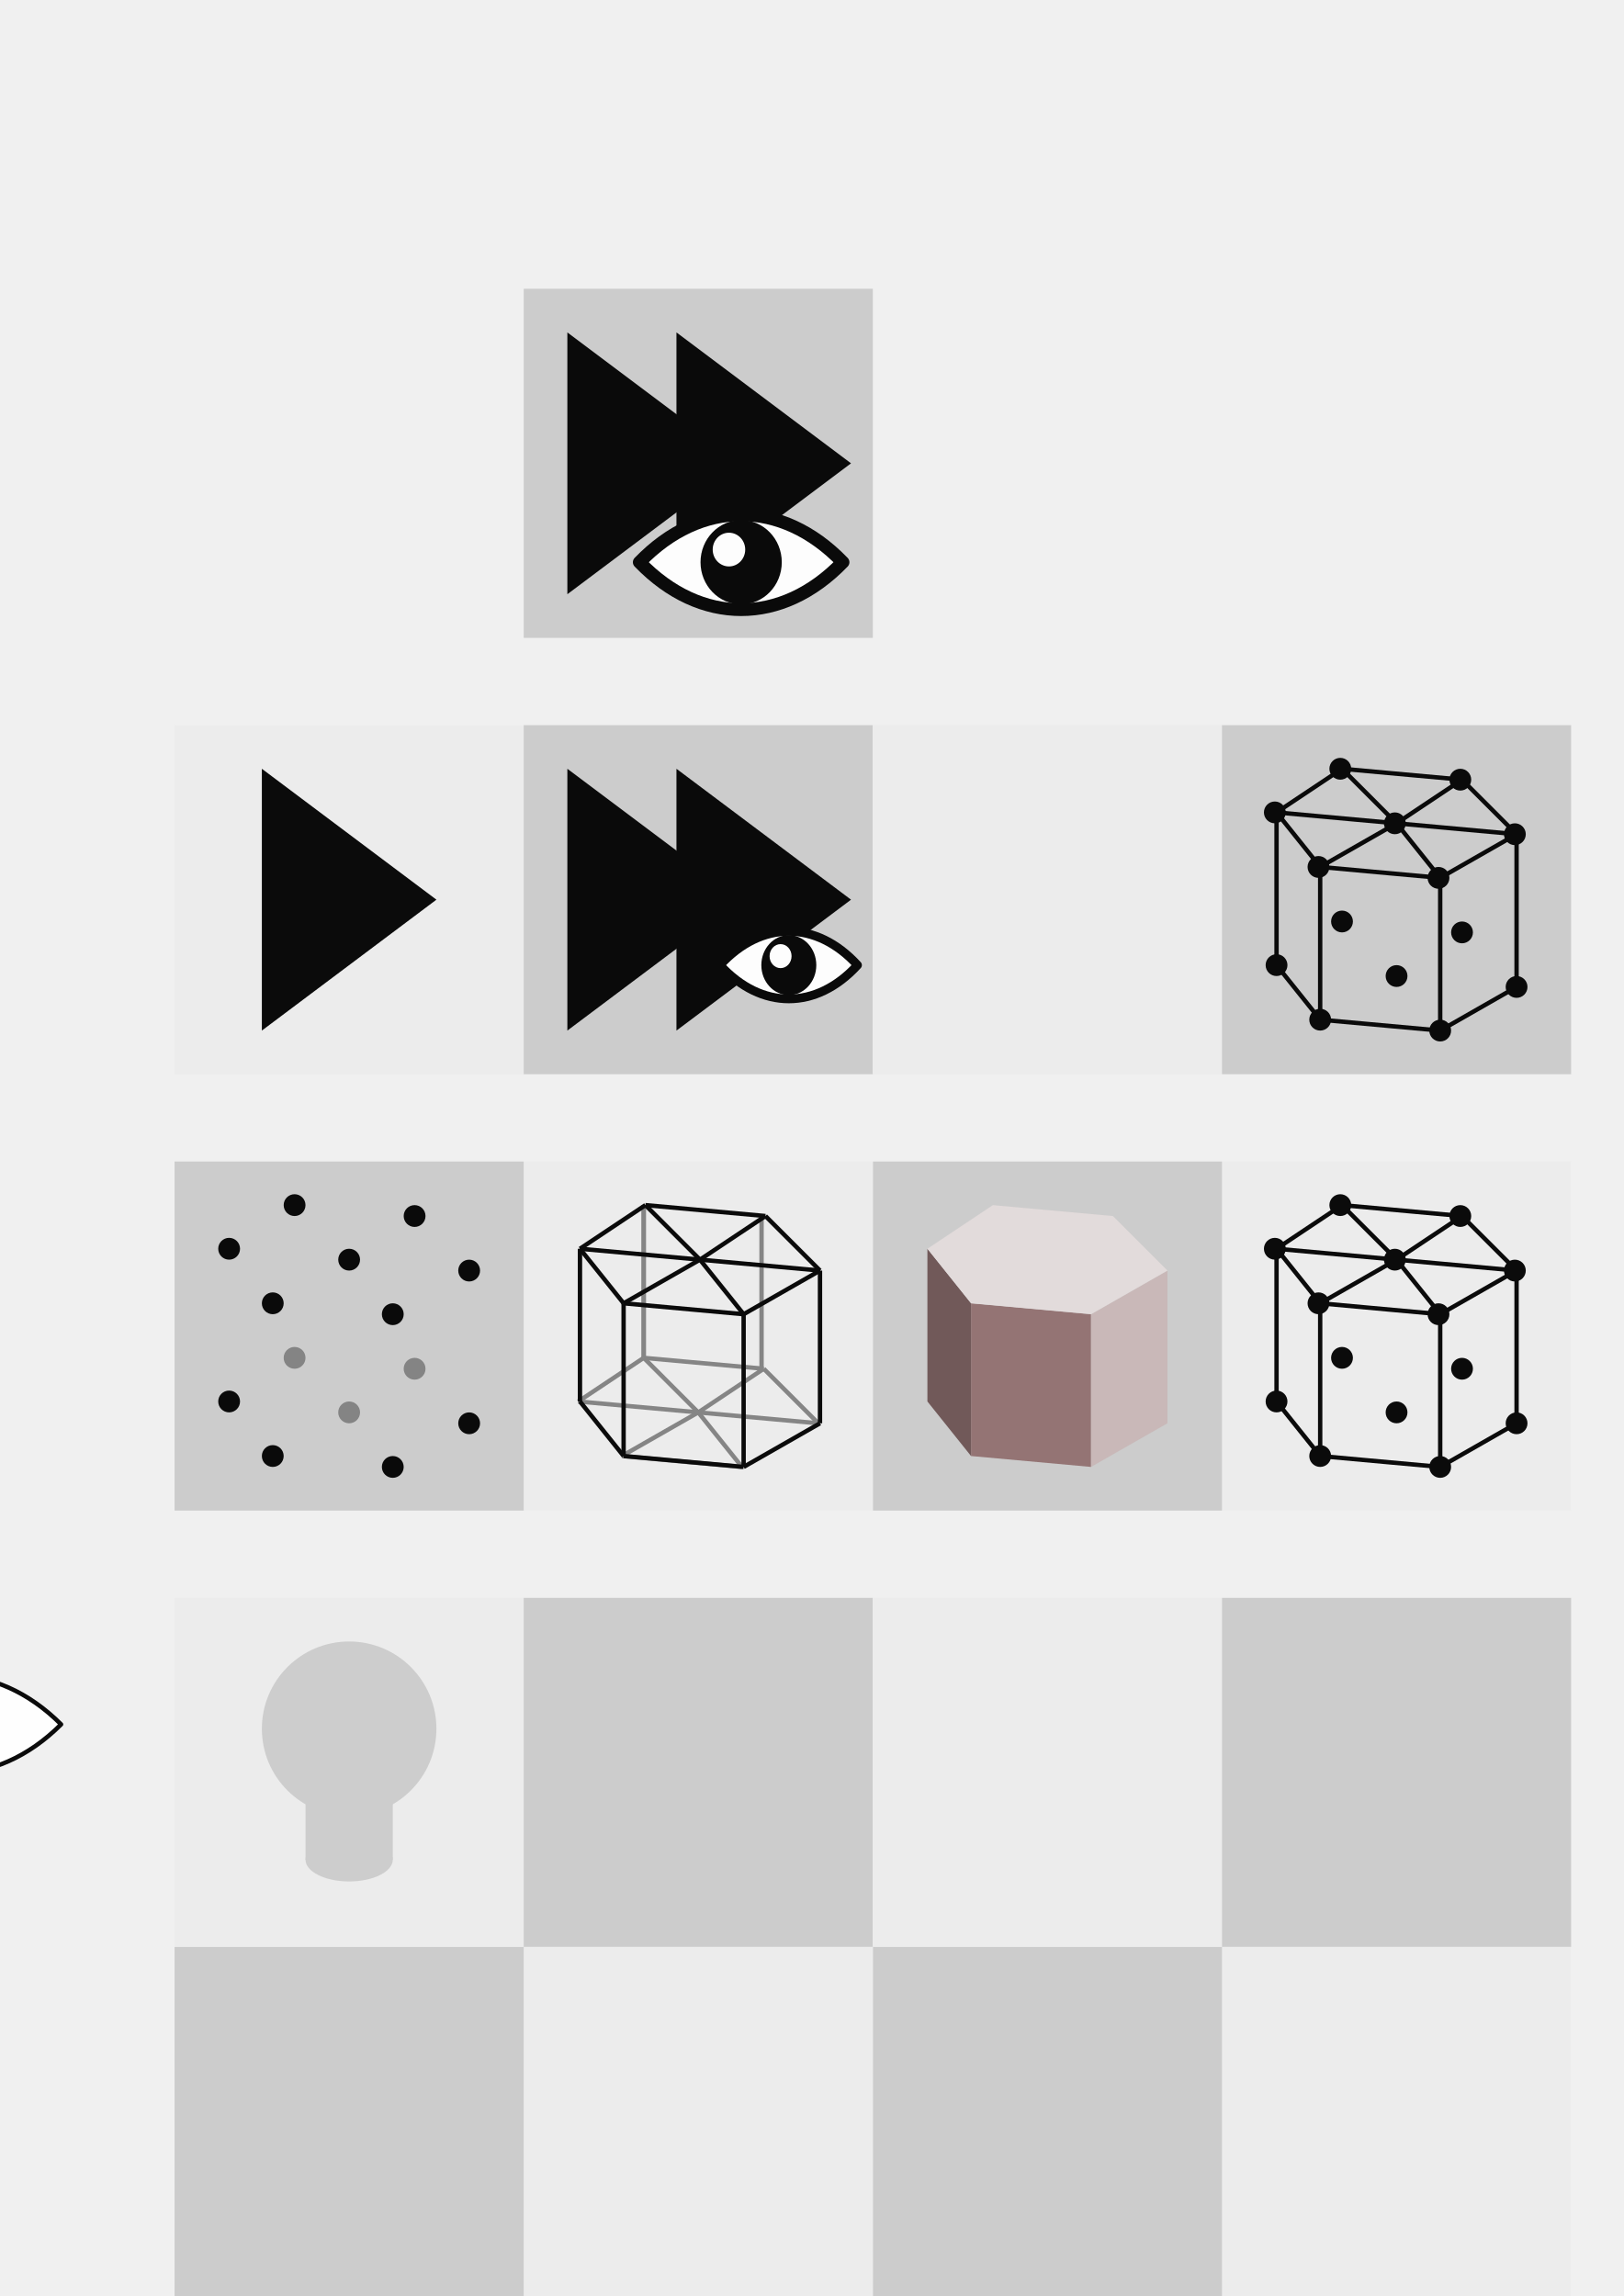
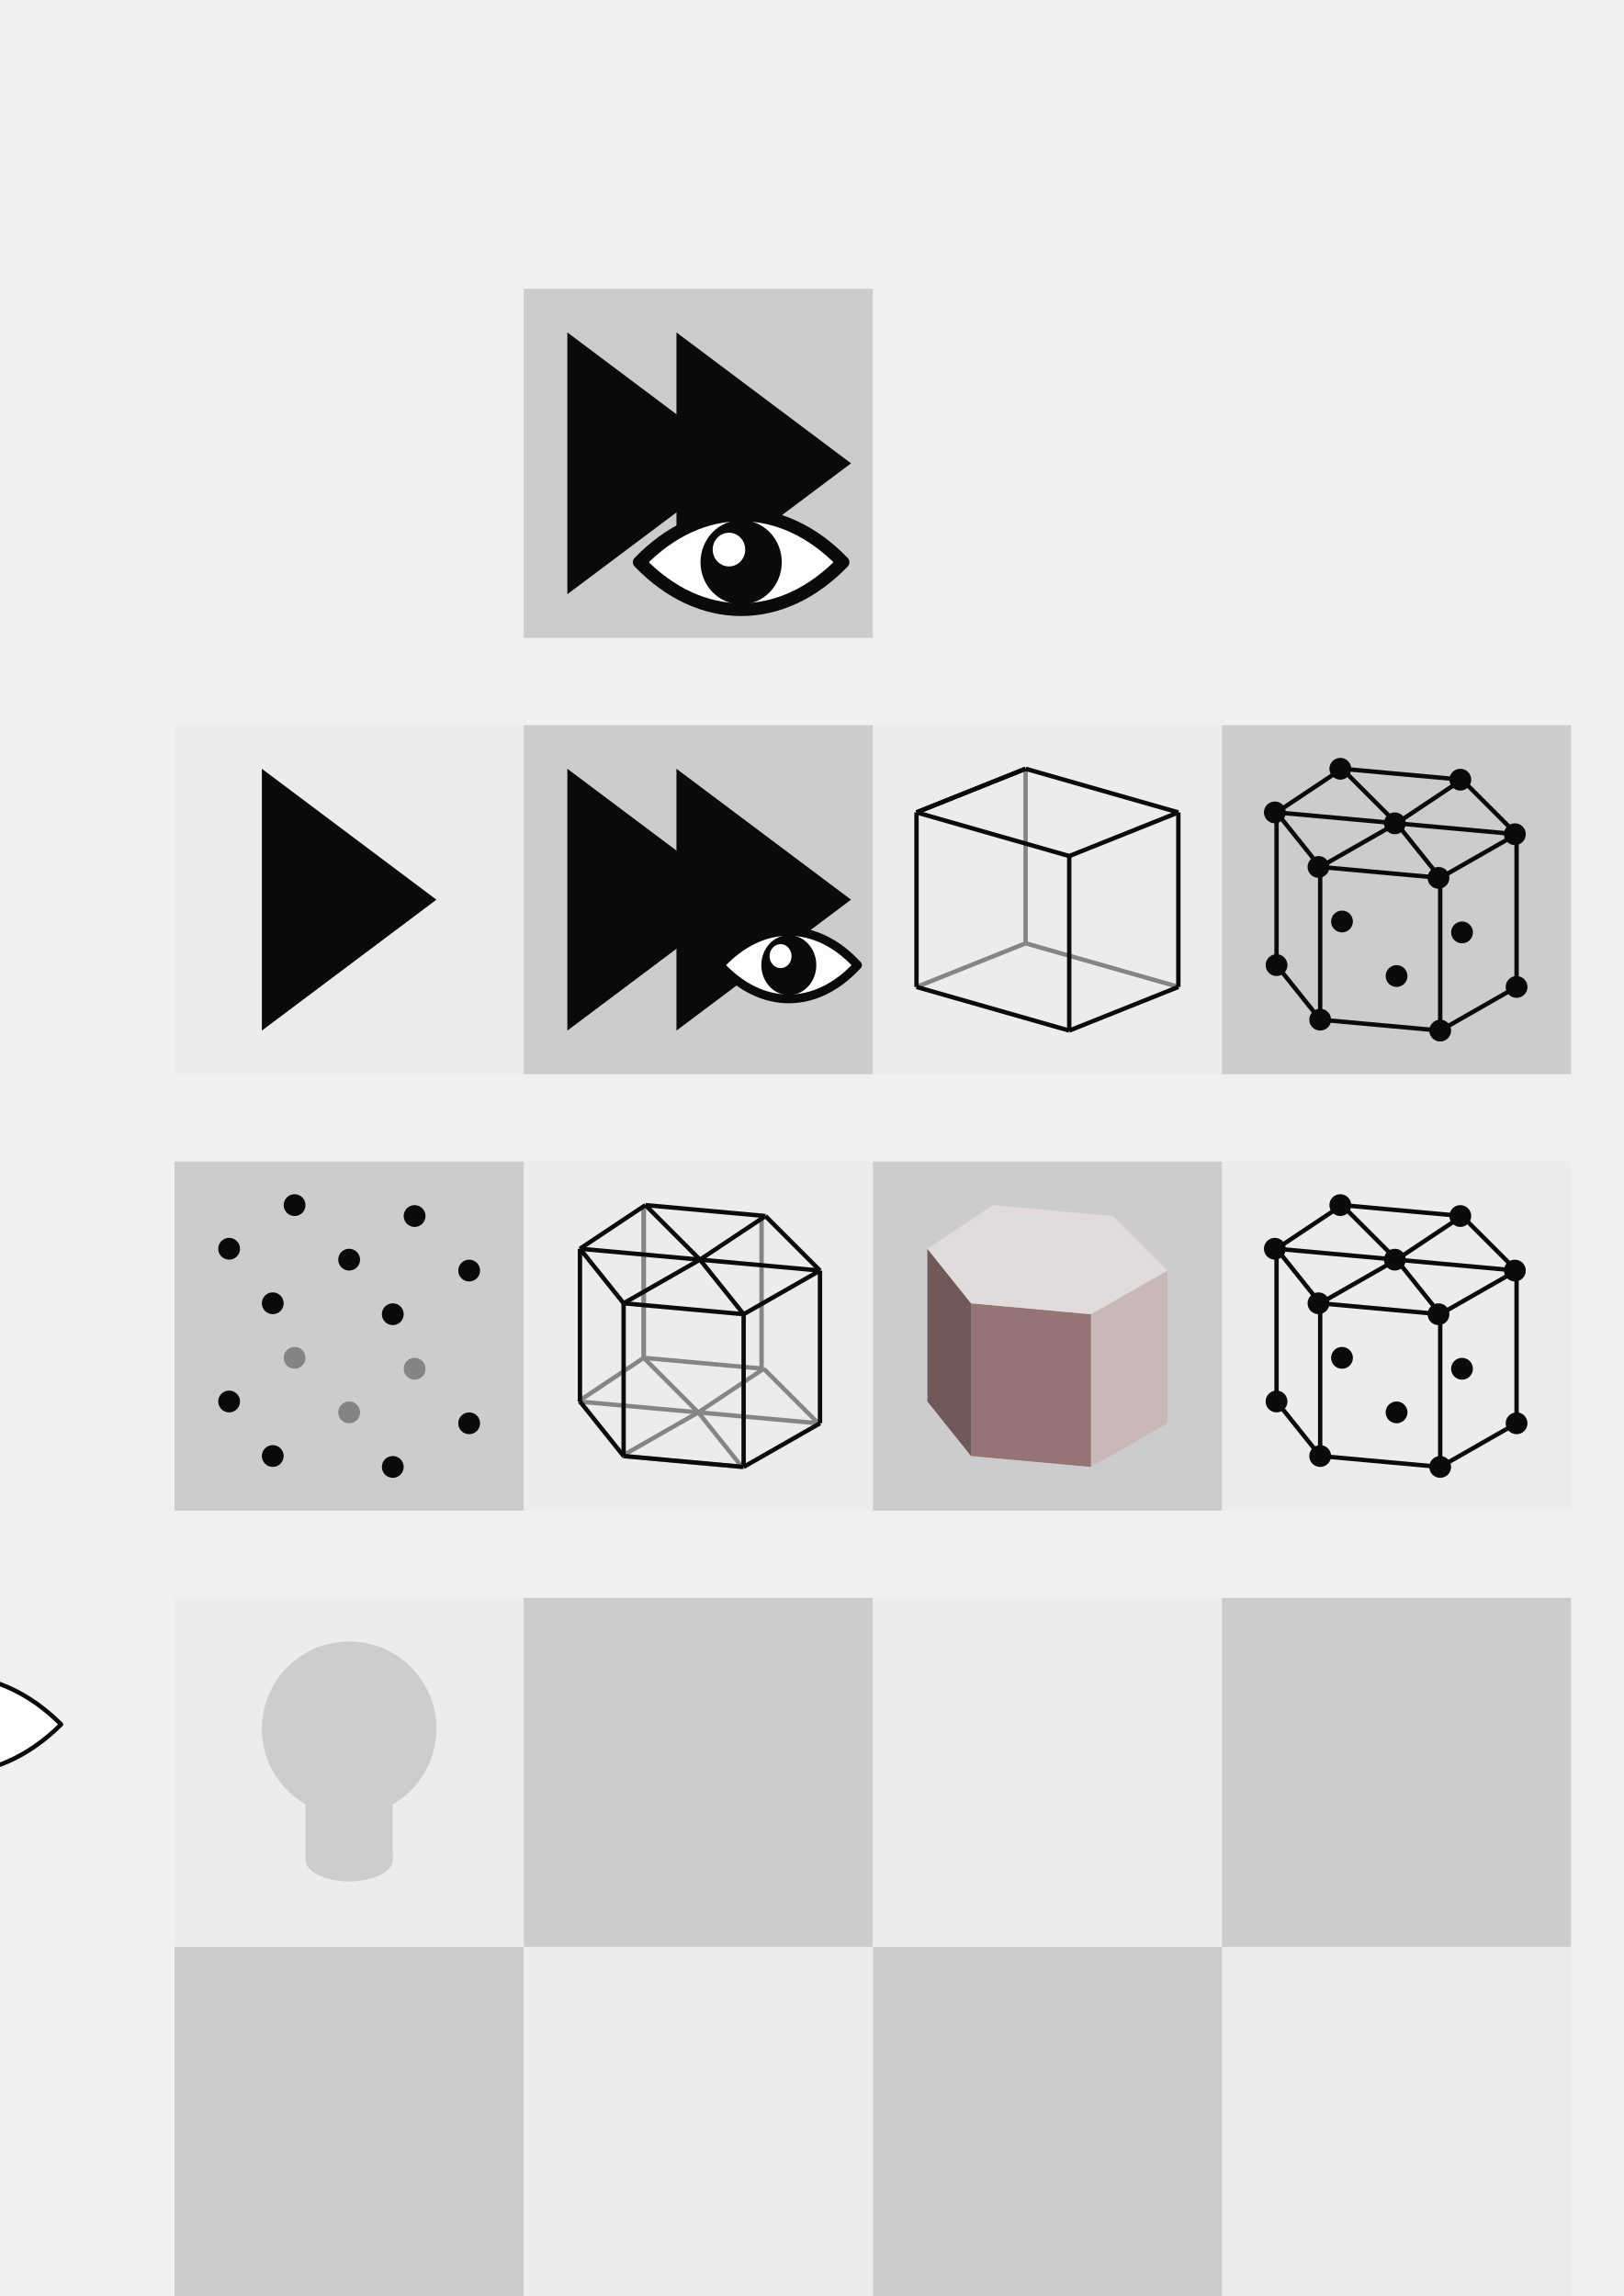
<svg xmlns="http://www.w3.org/2000/svg" width="210mm" height="297mm" viewBox="0 0 744.094 1052.362" id="svg2" version="1.1">
  <defs id="defs4">
    </defs>
  <g id="layer2" style="display:inline">
    <rect y="332.362" x="80" height="160" width="160" id="rect4140" style="display:inline;opacity:1;fill:#ececec;fill-opacity:1;stroke:none;stroke-width:2;stroke-linecap:round;stroke-linejoin:round;stroke-miterlimit:4;stroke-dasharray:none;stroke-dashoffset:0;stroke-opacity:1" />
    <rect style="display:inline;opacity:1;fill:#cccccc;fill-opacity:1;stroke:none;stroke-width:2;stroke-linecap:round;stroke-linejoin:round;stroke-miterlimit:4;stroke-dasharray:none;stroke-dashoffset:0;stroke-opacity:1" id="rect4202" width="160" height="160" x="240" y="332.362" />
    <rect style="display:inline;opacity:1;fill:#ececec;fill-opacity:1;stroke:none;stroke-width:2;stroke-linecap:round;stroke-linejoin:round;stroke-miterlimit:4;stroke-dasharray:none;stroke-dashoffset:0;stroke-opacity:1" id="rect4204" width="160" height="160" x="400" y="332.362" />
    <rect y="332.362" x="400" height="160" width="160" id="rect4206" style="display:inline;opacity:1;fill:#ececec;fill-opacity:1;stroke:none;stroke-width:2;stroke-linecap:round;stroke-linejoin:round;stroke-miterlimit:4;stroke-dasharray:none;stroke-dashoffset:0;stroke-opacity:1" />
    <rect y="332.362" x="560" height="160" width="160" id="rect4208" style="display:inline;opacity:1;fill:#cccccc;fill-opacity:1;stroke:none;stroke-width:2;stroke-linecap:round;stroke-linejoin:round;stroke-miterlimit:4;stroke-dasharray:none;stroke-dashoffset:0;stroke-opacity:1" />
    <rect style="display:inline;opacity:1;fill:#ececec;fill-opacity:1;stroke:none;stroke-width:2;stroke-linecap:round;stroke-linejoin:round;stroke-miterlimit:4;stroke-dasharray:none;stroke-dashoffset:0;stroke-opacity:1" id="rect4210" width="160" height="160" x="-720" y="532.362" transform="scale(-1,1)" />
    <rect y="532.362" x="-560" height="160" width="160" id="rect4212" style="display:inline;opacity:1;fill:#cccccc;fill-opacity:1;stroke:none;stroke-width:2;stroke-linecap:round;stroke-linejoin:round;stroke-miterlimit:4;stroke-dasharray:none;stroke-dashoffset:0;stroke-opacity:1" transform="scale(-1,1)" />
    <rect style="display:inline;opacity:1;fill:#ececec;fill-opacity:1;stroke:none;stroke-width:2;stroke-linecap:round;stroke-linejoin:round;stroke-miterlimit:4;stroke-dasharray:none;stroke-dashoffset:0;stroke-opacity:1" id="rect4214" width="160" height="160" x="-400" y="532.362" transform="scale(-1,1)" />
    <rect style="display:inline;opacity:1;fill:#cccccc;fill-opacity:1;stroke:none;stroke-width:2;stroke-linecap:round;stroke-linejoin:round;stroke-miterlimit:4;stroke-dasharray:none;stroke-dashoffset:0;stroke-opacity:1" id="rect4216" width="160" height="160" x="-240" y="532.362" transform="scale(-1,1)" />
    <rect style="display:inline;opacity:1;fill:#ececec;fill-opacity:1;stroke:none;stroke-width:2;stroke-linecap:round;stroke-linejoin:round;stroke-miterlimit:4;stroke-dasharray:none;stroke-dashoffset:0;stroke-opacity:1" id="rect4769" width="160" height="160" x="80" y="732.362" />
    <rect y="732.362" x="240" height="160" width="160" id="rect4771" style="display:inline;opacity:1;fill:#cccccc;fill-opacity:1;stroke:none;stroke-width:2;stroke-linecap:round;stroke-linejoin:round;stroke-miterlimit:4;stroke-dasharray:none;stroke-dashoffset:0;stroke-opacity:1" />
    <rect style="display:inline;opacity:1;fill:#ececec;fill-opacity:1;stroke:none;stroke-width:2;stroke-linecap:round;stroke-linejoin:round;stroke-miterlimit:4;stroke-dasharray:none;stroke-dashoffset:0;stroke-opacity:1" id="rect4773" width="160" height="160" x="400" y="732.362" />
    <rect style="display:inline;opacity:1;fill:#cccccc;fill-opacity:1;stroke:none;stroke-width:2;stroke-linecap:round;stroke-linejoin:round;stroke-miterlimit:4;stroke-dasharray:none;stroke-dashoffset:0;stroke-opacity:1" id="rect4775" width="160" height="160" x="560" y="732.362" />
    <rect transform="scale(-1,1)" y="892.362" x="-720" height="160" width="160" id="rect4777" style="display:inline;opacity:1;fill:#ececec;fill-opacity:1;stroke:none;stroke-width:2;stroke-linecap:round;stroke-linejoin:round;stroke-miterlimit:4;stroke-dasharray:none;stroke-dashoffset:0;stroke-opacity:1" />
    <rect transform="scale(-1,1)" style="display:inline;opacity:1;fill:#cccccc;fill-opacity:1;stroke:none;stroke-width:2;stroke-linecap:round;stroke-linejoin:round;stroke-miterlimit:4;stroke-dasharray:none;stroke-dashoffset:0;stroke-opacity:1" id="rect4779" width="160" height="160" x="-560" y="892.362" />
    <rect transform="scale(-1,1)" y="892.362" x="-400" height="160" width="160" id="rect4781" style="display:inline;opacity:1;fill:#ececec;fill-opacity:1;stroke:none;stroke-width:2;stroke-linecap:round;stroke-linejoin:round;stroke-miterlimit:4;stroke-dasharray:none;stroke-dashoffset:0;stroke-opacity:1" />
    <rect transform="scale(-1,1)" y="892.362" x="-240" height="160" width="160" id="rect4783" style="display:inline;opacity:1;fill:#cccccc;fill-opacity:1;stroke:none;stroke-width:2;stroke-linecap:round;stroke-linejoin:round;stroke-miterlimit:4;stroke-dasharray:none;stroke-dashoffset:0;stroke-opacity:1" />
    <rect y="132.362" x="240" height="160" width="160" id="rect4810" style="display:inline;opacity:1;fill:#cccccc;fill-opacity:1;stroke:none;stroke-width:2;stroke-linecap:round;stroke-linejoin:round;stroke-miterlimit:4;stroke-dasharray:none;stroke-dashoffset:0;stroke-opacity:1" />
  </g>
  <g id="layer1" style="display:inline;opacity:0.95">
+     <path id="path4834" d="m 470,432.362 0,-80" style="fill:none;fill-rule:evenodd;stroke:#808080;stroke-width:2;stroke-linecap:butt;stroke-linejoin:miter;stroke-miterlimit:4;stroke-dasharray:none;stroke-opacity:1" />
+     <path id="path4836" d="M 540.201,452.364 470,432.362" style="fill:none;fill-rule:evenodd;stroke:#808080;stroke-width:2;stroke-linecap:butt;stroke-linejoin:miter;stroke-miterlimit:4;stroke-dasharray:none;stroke-opacity:1" />
+     <path id="path4848" d="m 420,452.362 50,-20" style="fill:none;fill-rule:evenodd;stroke:#808080;stroke-width:2;stroke-linecap:butt;stroke-linejoin:miter;stroke-miterlimit:4;stroke-dasharray:none;stroke-opacity:1" />
    <path style="fill:#916f6f;fill-opacity:1;fill-rule:evenodd;stroke:none;stroke-width:1px;stroke-linecap:butt;stroke-linejoin:miter;stroke-opacity:1" d="m 445,597.362 0,70 55,5 0,-70 z" id="path4751" />
    <path style="fill:#6c5353;fill-opacity:1;fill-rule:evenodd;stroke:none;stroke-width:1px;stroke-linecap:butt;stroke-linejoin:miter;stroke-opacity:1" d="m 425,572.362 20,25 0,70 -20,-25 z" id="path4753" />
    <path style="fill:#c8b7b7;fill-opacity:1;fill-rule:evenodd;stroke:none;stroke-width:1px;stroke-linecap:butt;stroke-linejoin:miter;stroke-opacity:1" d="m 500,602.362 0,70 35,-20 0,-70 z" id="path4755" />
    <path style="fill:#e3dbdb;fill-opacity:1;fill-rule:evenodd;stroke:none;stroke-width:1px;stroke-linecap:butt;stroke-linejoin:miter;stroke-opacity:1" d="m 425,572.362 20,25 55,5 35,-20 -25,-25 -55,-5 z" id="path4757" />
    <path style="fill:none;fill-rule:evenodd;stroke:#808080;stroke-width:2;stroke-linecap:butt;stroke-linejoin:miter;stroke-miterlimit:4;stroke-dasharray:none;stroke-opacity:1" d="M 340.012,672.362 320,647.362" id="path4743" />
    <path id="path4747" d="m 295,552.362 0,70" style="fill:none;fill-rule:evenodd;stroke:#808080;stroke-width:2;stroke-linecap:butt;stroke-linejoin:miter;stroke-miterlimit:4;stroke-dasharray:none;stroke-opacity:1" />
    <g id="g4732" transform="translate(-25.49627,-35.8681)" style="fill:#4d4d4d;stroke:#808080">
      <path style="fill:#4d4d4d;fill-rule:evenodd;stroke:#808080;stroke-width:2;stroke-linecap:butt;stroke-linejoin:miter;stroke-miterlimit:4;stroke-dasharray:none;stroke-opacity:1" d="m 320.496,658.23 55,5" id="path4714" />
      <path id="path4716" d="m 310.509,703.23 54.988,5" style="fill:#4d4d4d;fill-rule:evenodd;stroke:#808080;stroke-width:2;stroke-linecap:butt;stroke-linejoin:miter;stroke-miterlimit:4;stroke-dasharray:none;stroke-opacity:1" />
      <path id="path4718" d="m 290.496,678.23 54.988,5" style="fill:#4d4d4d;fill-rule:evenodd;stroke:#808080;stroke-width:2;stroke-linecap:butt;stroke-linejoin:miter;stroke-miterlimit:4;stroke-dasharray:none;stroke-opacity:1" />
      <path id="path4720" d="m 375.496,663.23 25,25" style="fill:#4d4d4d;fill-rule:evenodd;stroke:#808080;stroke-width:2;stroke-linecap:butt;stroke-linejoin:miter;stroke-miterlimit:4;stroke-dasharray:none;stroke-opacity:1" />
      <path id="path4722" d="m 320.496,658.23 -30,20" style="fill:#4d4d4d;fill-rule:evenodd;stroke:#808080;stroke-width:2;stroke-linecap:butt;stroke-linejoin:miter;stroke-miterlimit:4;stroke-dasharray:none;stroke-opacity:1" />
      <path style="fill:#4d4d4d;fill-rule:evenodd;stroke:#808080;stroke-width:2;stroke-linecap:butt;stroke-linejoin:miter;stroke-miterlimit:4;stroke-dasharray:none;stroke-opacity:1" d="m 310.496,703.23 34.988,-20" id="path4724" />
      <path style="fill:#4d4d4d;fill-rule:evenodd;stroke:#808080;stroke-width:2;stroke-linecap:butt;stroke-linejoin:miter;stroke-miterlimit:4;stroke-dasharray:none;stroke-opacity:1" d="m 400.496,688.23 -55.012,-5" id="path4726" />
      <path id="path4728" d="m 375.496,663.23 -30.012,20" style="fill:#4d4d4d;fill-rule:evenodd;stroke:#808080;stroke-width:2;stroke-linecap:butt;stroke-linejoin:miter;stroke-miterlimit:4;stroke-dasharray:none;stroke-opacity:1" />
      <path style="fill:#4d4d4d;fill-rule:evenodd;stroke:#808080;stroke-width:2;stroke-linecap:butt;stroke-linejoin:miter;stroke-miterlimit:4;stroke-dasharray:none;stroke-opacity:1" d="m 320.496,658.23 24.988,25" id="path4730" />
    </g>
    <path style="fill:#4d4d4d;fill-rule:evenodd;stroke:#808080;stroke-width:2;stroke-linecap:butt;stroke-linejoin:miter;stroke-miterlimit:4;stroke-dasharray:none;stroke-opacity:1" d="m 349,557.362 0,70" id="path4745" />
    <path style="fill:#4d4d4d;fill-rule:evenodd;stroke:#808080;stroke-width:2;stroke-linecap:butt;stroke-linejoin:miter;stroke-miterlimit:4;stroke-dasharray:none;stroke-opacity:1" d="m 295,552.362 0,70" id="path4749" />
    <path id="path4488" style="fill:#ffffff;fill-opacity:1;fill-rule:evenodd;stroke:#000000;stroke-width:2;stroke-linecap:round;stroke-linejoin:miter;stroke-miterlimit:4;stroke-dasharray:none;stroke-opacity:1" d="m -72,790.362 c 30,30 70,30 100,0 m -100,0 c 30,-30 70,-30 100,0" />
    <path style="fill:#000000;fill-opacity:1;fill-rule:evenodd;stroke:none;stroke-width:1px;stroke-linecap:butt;stroke-linejoin:miter;stroke-opacity:1" d="m 120,352.362 0,120 80,-60 -80,-60" id="path4148" />
    <path id="path4218" d="m 260,352.362 0,120 80,-60 -80,-60" style="fill:#000000;fill-opacity:1;fill-rule:evenodd;stroke:none;stroke-width:1px;stroke-linecap:butt;stroke-linejoin:miter;stroke-opacity:1" />
    <path style="fill:#000000;fill-opacity:1;fill-rule:evenodd;stroke:none;stroke-width:1px;stroke-linecap:butt;stroke-linejoin:miter;stroke-opacity:1" d="m 310,352.362 0,120 80,-60 -80,-60" id="path4220" />
    <circle style="opacity:1;fill:#000000;fill-opacity:1;stroke:none;stroke-width:2;stroke-linecap:round;stroke-linejoin:round;stroke-miterlimit:4;stroke-dasharray:none;stroke-dashoffset:0;stroke-opacity:1" id="circle4224" cx="105" cy="572.362" r="5" />
    <circle cy="577.362" cx="160" id="circle4228" style="opacity:1;fill:#000000;fill-opacity:1;stroke:none;stroke-width:2;stroke-linecap:round;stroke-linejoin:round;stroke-miterlimit:4;stroke-dasharray:none;stroke-dashoffset:0;stroke-opacity:1" r="5" />
    <circle style="opacity:1;fill:#000000;fill-opacity:1;stroke:none;stroke-width:2;stroke-linecap:round;stroke-linejoin:round;stroke-miterlimit:4;stroke-dasharray:none;stroke-dashoffset:0;stroke-opacity:1" id="circle4266" cx="215" cy="582.362" r="5" />
    <circle cy="597.362" cx="125" id="circle4270" style="opacity:1;fill:#000000;fill-opacity:1;stroke:none;stroke-width:2;stroke-linecap:round;stroke-linejoin:round;stroke-miterlimit:4;stroke-dasharray:none;stroke-dashoffset:0;stroke-opacity:1" r="5" />
    <circle style="opacity:1;fill:#000000;fill-opacity:1;stroke:none;stroke-width:2;stroke-linecap:round;stroke-linejoin:round;stroke-miterlimit:4;stroke-dasharray:none;stroke-dashoffset:0;stroke-opacity:1" id="circle4272" cx="180" cy="602.362" r="5" />
    <circle style="opacity:1;fill:#000000;fill-opacity:1;stroke:none;stroke-width:2;stroke-linecap:round;stroke-linejoin:round;stroke-miterlimit:4;stroke-dasharray:none;stroke-dashoffset:0;stroke-opacity:1" id="circle4274" cx="135" cy="552.362" r="5" />
    <circle cy="557.362" cx="190" id="circle4276" style="opacity:1;fill:#000000;fill-opacity:1;stroke:none;stroke-width:2;stroke-linecap:round;stroke-linejoin:round;stroke-miterlimit:4;stroke-dasharray:none;stroke-dashoffset:0;stroke-opacity:1" r="5" />
    <circle r="5" cy="642.362" cx="105" id="circle4278" style="opacity:1;fill:#000000;fill-opacity:1;stroke:none;stroke-width:2;stroke-linecap:round;stroke-linejoin:round;stroke-miterlimit:4;stroke-dasharray:none;stroke-dashoffset:0;stroke-opacity:1" />
    <circle style="opacity:1;fill:#808080;fill-opacity:1;stroke:none;stroke-width:2;stroke-linecap:round;stroke-linejoin:round;stroke-miterlimit:4;stroke-dasharray:none;stroke-dashoffset:0;stroke-opacity:1" id="circle4280" cx="160" cy="647.362" r="5" />
    <circle r="5" cy="652.362" cx="215" id="circle4284" style="opacity:1;fill:#000000;fill-opacity:1;stroke:none;stroke-width:2;stroke-linecap:round;stroke-linejoin:round;stroke-miterlimit:4;stroke-dasharray:none;stroke-dashoffset:0;stroke-opacity:1" />
    <circle style="opacity:1;fill:#000000;fill-opacity:1;stroke:none;stroke-width:2;stroke-linecap:round;stroke-linejoin:round;stroke-miterlimit:4;stroke-dasharray:none;stroke-dashoffset:0;stroke-opacity:1" id="circle4288" cx="125" cy="667.362" r="5" />
    <circle r="5" cy="672.362" cx="180" id="circle4290" style="opacity:1;fill:#000000;fill-opacity:1;stroke:none;stroke-width:2;stroke-linecap:round;stroke-linejoin:round;stroke-miterlimit:4;stroke-dasharray:none;stroke-dashoffset:0;stroke-opacity:1" />
    <circle r="5" cy="622.362" cx="135" id="circle4292" style="opacity:1;fill:#808080;fill-opacity:1;stroke:none;stroke-width:2;stroke-linecap:round;stroke-linejoin:round;stroke-miterlimit:4;stroke-dasharray:none;stroke-dashoffset:0;stroke-opacity:1" />
    <circle style="opacity:1;fill:#808080;fill-opacity:1;stroke:none;stroke-width:2;stroke-linecap:round;stroke-linejoin:round;stroke-miterlimit:4;stroke-dasharray:none;stroke-dashoffset:0;stroke-opacity:1" id="circle4294" cx="190" cy="627.362" r="5" />
    <circle r="0" cy="612.362" cx="265.781" id="ellipse4326" style="opacity:1;fill:#000000;fill-opacity:1;stroke:none;stroke-width:2;stroke-linecap:round;stroke-linejoin:round;stroke-miterlimit:4;stroke-dasharray:none;stroke-dashoffset:0;stroke-opacity:1" />
    <circle r="0" style="opacity:1;fill:#000000;fill-opacity:1;stroke:none;stroke-width:2;stroke-linecap:round;stroke-linejoin:round;stroke-miterlimit:4;stroke-dasharray:none;stroke-dashoffset:0;stroke-opacity:1" id="ellipse4328" cx="320.781" cy="617.362" />
    <path style="fill:none;fill-rule:evenodd;stroke:#000000;stroke-width:2;stroke-linecap:butt;stroke-linejoin:miter;stroke-miterlimit:4;stroke-dasharray:none;stroke-opacity:1" d="m 295.781,552.362 55,5" id="path4330" />
    <circle r="0" cy="622.362" cx="375.781" id="ellipse4332" style="opacity:1;fill:#000000;fill-opacity:1;stroke:none;stroke-width:2;stroke-linecap:round;stroke-linejoin:round;stroke-miterlimit:4;stroke-dasharray:none;stroke-dashoffset:0;stroke-opacity:1" />
    <path id="path4334" d="m 285.793,597.362 54.988,5" style="fill:none;fill-rule:evenodd;stroke:#000000;stroke-width:2;stroke-linecap:butt;stroke-linejoin:miter;stroke-miterlimit:4;stroke-dasharray:none;stroke-opacity:1" />
    <circle r="0" style="opacity:1;fill:#000000;fill-opacity:1;stroke:none;stroke-width:2;stroke-linecap:round;stroke-linejoin:round;stroke-miterlimit:4;stroke-dasharray:none;stroke-dashoffset:0;stroke-opacity:1" id="ellipse4336" cx="285.781" cy="637.362" />
    <circle r="0" cy="642.362" cx="340.781" id="ellipse4338" style="opacity:1;fill:#000000;fill-opacity:1;stroke:none;stroke-width:2;stroke-linecap:round;stroke-linejoin:round;stroke-miterlimit:4;stroke-dasharray:none;stroke-dashoffset:0;stroke-opacity:1" />
    <circle r="0" cy="592.362" cx="295.781" id="ellipse4340" style="opacity:1;fill:#000000;fill-opacity:1;stroke:none;stroke-width:2;stroke-linecap:round;stroke-linejoin:round;stroke-miterlimit:4;stroke-dasharray:none;stroke-dashoffset:0;stroke-opacity:1" />
    <circle r="0" style="opacity:1;fill:#000000;fill-opacity:1;stroke:none;stroke-width:2;stroke-linecap:round;stroke-linejoin:round;stroke-miterlimit:4;stroke-dasharray:none;stroke-dashoffset:0;stroke-opacity:1" id="ellipse4342" cx="350.781" cy="597.362" />
    <path id="path4348" d="m 265.781,572.362 54.988,5" style="fill:none;fill-rule:evenodd;stroke:#000000;stroke-width:2;stroke-linecap:butt;stroke-linejoin:miter;stroke-miterlimit:4;stroke-dasharray:none;stroke-opacity:1" />
    <path style="fill:none;fill-rule:evenodd;stroke:#000000;stroke-width:2;stroke-linecap:butt;stroke-linejoin:miter;stroke-miterlimit:4;stroke-dasharray:none;stroke-opacity:1" d="m 285.781,667.362 54.988,5" id="path4352" />
    <path style="fill:none;fill-rule:evenodd;stroke:#000000;stroke-width:2;stroke-linecap:butt;stroke-linejoin:miter;stroke-miterlimit:4;stroke-dasharray:none;stroke-opacity:1" d="m 265.781,572.362 0,70" id="path4362" />
    <path id="path4364" d="m 375.781,582.362 0,70" style="fill:none;fill-rule:evenodd;stroke:#000000;stroke-width:2;stroke-linecap:butt;stroke-linejoin:miter;stroke-miterlimit:4;stroke-dasharray:none;stroke-opacity:1" />
    <path style="fill:none;fill-rule:evenodd;stroke:#000000;stroke-width:2;stroke-linecap:butt;stroke-linejoin:miter;stroke-miterlimit:4;stroke-dasharray:none;stroke-opacity:1" d="m 285.781,597.362 0,70" id="path4366" />
    <path id="path4368" d="m 340.781,602.362 0,70" style="fill:none;fill-rule:evenodd;stroke:#000000;stroke-width:2;stroke-linecap:butt;stroke-linejoin:miter;stroke-miterlimit:4;stroke-dasharray:none;stroke-opacity:1" />
    <path id="path4370" d="m 265.781,572.362 20,25" style="fill:none;fill-rule:evenodd;stroke:#000000;stroke-width:2;stroke-linecap:butt;stroke-linejoin:miter;stroke-miterlimit:4;stroke-dasharray:none;stroke-opacity:1" />
    <path style="fill:none;fill-rule:evenodd;stroke:#000000;stroke-width:2;stroke-linecap:butt;stroke-linejoin:miter;stroke-miterlimit:4;stroke-dasharray:none;stroke-opacity:1" d="m 265.781,642.362 20,25" id="path4372" />
    <path id="path4374" d="m 350.781,557.362 25,25" style="fill:none;fill-rule:evenodd;stroke:#000000;stroke-width:2;stroke-linecap:butt;stroke-linejoin:miter;stroke-miterlimit:4;stroke-dasharray:none;stroke-opacity:1" />
    <path id="path4376" d="m 295.781,552.362 -30,20" style="fill:none;fill-rule:evenodd;stroke:#000000;stroke-width:2;stroke-linecap:butt;stroke-linejoin:miter;stroke-miterlimit:4;stroke-dasharray:none;stroke-opacity:1" />
    <path style="fill:none;fill-rule:evenodd;stroke:#000000;stroke-width:2;stroke-linecap:butt;stroke-linejoin:miter;stroke-miterlimit:4;stroke-dasharray:none;stroke-opacity:1" d="m 375.781,582.362 -35,20" id="path4378" />
    <path style="fill:none;fill-rule:evenodd;stroke:#000000;stroke-width:2;stroke-linecap:butt;stroke-linejoin:miter;stroke-miterlimit:4;stroke-dasharray:none;stroke-opacity:1" d="m 285.781,597.362 34.988,-20" id="path4380" />
    <path id="path4382" d="m 340.781,602.362 -20.012,-25" style="fill:none;fill-rule:evenodd;stroke:#000000;stroke-width:2;stroke-linecap:butt;stroke-linejoin:miter;stroke-miterlimit:4;stroke-dasharray:none;stroke-opacity:1" />
    <path style="fill:none;fill-rule:evenodd;stroke:#000000;stroke-width:2;stroke-linecap:butt;stroke-linejoin:miter;stroke-miterlimit:4;stroke-dasharray:none;stroke-opacity:1" d="m 375.781,582.362 -55.012,-5" id="path4384" />
    <path id="path4386" d="m 350.781,557.362 -30.012,20" style="fill:none;fill-rule:evenodd;stroke:#000000;stroke-width:2;stroke-linecap:butt;stroke-linejoin:miter;stroke-miterlimit:4;stroke-dasharray:none;stroke-opacity:1" />
    <path style="fill:none;fill-rule:evenodd;stroke:#000000;stroke-width:2;stroke-linecap:butt;stroke-linejoin:miter;stroke-miterlimit:4;stroke-dasharray:none;stroke-opacity:1" d="m 295.781,552.362 24.988,25" id="path4388" />
    <path id="path4390" d="m 375.781,652.362 -35,20" style="fill:none;fill-rule:evenodd;stroke:#000000;stroke-width:2;stroke-linecap:butt;stroke-linejoin:miter;stroke-miterlimit:4;stroke-dasharray:none;stroke-opacity:1" />
    <circle r="0" cy="612.362" cx="105" id="ellipse4392" style="opacity:1;fill:#000000;fill-opacity:1;stroke:none;stroke-width:2;stroke-linecap:round;stroke-linejoin:round;stroke-miterlimit:4;stroke-dasharray:none;stroke-dashoffset:0;stroke-opacity:1" />
    <circle r="0" cy="622.362" cx="215" id="ellipse4394" style="opacity:1;fill:#000000;fill-opacity:1;stroke:none;stroke-width:2;stroke-linecap:round;stroke-linejoin:round;stroke-miterlimit:4;stroke-dasharray:none;stroke-dashoffset:0;stroke-opacity:1" />
    <circle r="0" style="opacity:1;fill:#000000;fill-opacity:1;stroke:none;stroke-width:2;stroke-linecap:round;stroke-linejoin:round;stroke-miterlimit:4;stroke-dasharray:none;stroke-dashoffset:0;stroke-opacity:1" id="ellipse4396" cx="125" cy="637.362" />
    <circle r="0" cy="642.362" cx="180" id="ellipse4398" style="opacity:1;fill:#000000;fill-opacity:1;stroke:none;stroke-width:2;stroke-linecap:round;stroke-linejoin:round;stroke-miterlimit:4;stroke-dasharray:none;stroke-dashoffset:0;stroke-opacity:1" />
    <circle r="0" cy="592.362" cx="135" id="ellipse4400" style="opacity:1;fill:#000000;fill-opacity:1;stroke:none;stroke-width:2;stroke-linecap:round;stroke-linejoin:round;stroke-miterlimit:4;stroke-dasharray:none;stroke-dashoffset:0;stroke-opacity:1" />
    <circle r="0" style="opacity:1;fill:#000000;fill-opacity:1;stroke:none;stroke-width:2;stroke-linecap:round;stroke-linejoin:round;stroke-miterlimit:4;stroke-dasharray:none;stroke-dashoffset:0;stroke-opacity:1" id="ellipse4402" cx="190" cy="597.362" />
    <ellipse style="opacity:1;fill:#000000;fill-opacity:1;stroke:none;stroke-width:2;stroke-linecap:round;stroke-linejoin:round;stroke-miterlimit:4;stroke-dasharray:none;stroke-dashoffset:0;stroke-opacity:1" id="path4486" cx="-22" cy="790.362" rx="20" ry="20" />
    <circle cy="784.362" cx="-28" id="ellipse4490" style="opacity:1;fill:#ffffff;fill-opacity:1;stroke:none;stroke-width:2;stroke-linecap:round;stroke-linejoin:round;stroke-miterlimit:4;stroke-dasharray:none;stroke-dashoffset:0;stroke-opacity:1" r="8" />
    <g id="g4505" transform="matrix(1.285492,0,0,1.295682,-95.50505,-234.4533)" style="stroke-width:3.099;stroke-miterlimit:4;stroke-dasharray:none">
      <path id="path4499" style="fill:#ffffff;fill-opacity:1;fill-rule:evenodd;stroke:#000000;stroke-width:3.099;stroke-linecap:round;stroke-linejoin:miter;stroke-miterlimit:4;stroke-dasharray:none;stroke-opacity:1" d="m 331.006,522.362 c 14.698,15.922 34.296,15.922 48.994,0 m -48.994,0 c 14.698,-15.922 34.296,-15.922 48.994,0" />
      <ellipse style="opacity:1;fill:#000000;fill-opacity:1;stroke:none;stroke-width:3.099;stroke-linecap:round;stroke-linejoin:round;stroke-miterlimit:4;stroke-dasharray:none;stroke-dashoffset:0;stroke-opacity:1" id="ellipse4501" cx="355.503" cy="522.362" rx="9.799" ry="10.614" />
      <ellipse ry="4.246" rx="3.92" cy="519.178" cx="352.563" id="circle4503" style="opacity:1;fill:#ffffff;fill-opacity:1;stroke:none;stroke-width:3.099;stroke-linecap:round;stroke-linejoin:round;stroke-miterlimit:4;stroke-dasharray:none;stroke-dashoffset:0;stroke-opacity:1" />
    </g>
    <g id="g4545" transform="translate(159,-39.99998)">
      <path id="path4547" d="m 456,592.362 55,5" style="fill:none;fill-rule:evenodd;stroke:#000000;stroke-width:2;stroke-linecap:butt;stroke-linejoin:miter;stroke-miterlimit:4;stroke-dasharray:none;stroke-opacity:1" />
      <path style="fill:none;fill-rule:evenodd;stroke:#000000;stroke-width:2;stroke-linecap:butt;stroke-linejoin:miter;stroke-miterlimit:4;stroke-dasharray:none;stroke-opacity:1" d="M 446.012,637.362 501,642.362" id="path4549" />
      <circle r="5" cy="682.362" cx="426" id="circle4551" style="opacity:1;fill:#000000;fill-opacity:1;stroke:none;stroke-width:2;stroke-linecap:round;stroke-linejoin:round;stroke-miterlimit:4;stroke-dasharray:none;stroke-dashoffset:0;stroke-opacity:1" />
      <circle style="opacity:1;fill:#000000;fill-opacity:1;stroke:none;stroke-width:2;stroke-linecap:round;stroke-linejoin:round;stroke-miterlimit:4;stroke-dasharray:none;stroke-dashoffset:0;stroke-opacity:1" id="circle4553" cx="481" cy="687.362" r="5" />
      <path style="fill:none;fill-rule:evenodd;stroke:#000000;stroke-width:2;stroke-linecap:butt;stroke-linejoin:miter;stroke-miterlimit:4;stroke-dasharray:none;stroke-opacity:1" d="m 426,612.362 54.988,5" id="path4555" />
      <circle r="5" cy="692.362" cx="536" id="circle4557" style="opacity:1;fill:#000000;fill-opacity:1;stroke:none;stroke-width:2;stroke-linecap:round;stroke-linejoin:round;stroke-miterlimit:4;stroke-dasharray:none;stroke-dashoffset:0;stroke-opacity:1" />
      <path id="path4559" d="m 446,707.362 54.988,5" style="fill:none;fill-rule:evenodd;stroke:#000000;stroke-width:2;stroke-linecap:butt;stroke-linejoin:miter;stroke-miterlimit:4;stroke-dasharray:none;stroke-opacity:1" />
      <circle style="opacity:1;fill:#000000;fill-opacity:1;stroke:none;stroke-width:2;stroke-linecap:round;stroke-linejoin:round;stroke-miterlimit:4;stroke-dasharray:none;stroke-dashoffset:0;stroke-opacity:1" id="circle4561" cx="446" cy="707.362" r="5" />
      <circle r="5" cy="712.362" cx="501" id="circle4563" style="opacity:1;fill:#000000;fill-opacity:1;stroke:none;stroke-width:2;stroke-linecap:round;stroke-linejoin:round;stroke-miterlimit:4;stroke-dasharray:none;stroke-dashoffset:0;stroke-opacity:1" />
      <circle r="5" cy="662.362" cx="456" id="circle4565" style="opacity:1;fill:#000000;fill-opacity:1;stroke:none;stroke-width:2;stroke-linecap:round;stroke-linejoin:round;stroke-miterlimit:4;stroke-dasharray:none;stroke-dashoffset:0;stroke-opacity:1" />
      <circle style="opacity:1;fill:#000000;fill-opacity:1;stroke:none;stroke-width:2;stroke-linecap:round;stroke-linejoin:round;stroke-miterlimit:4;stroke-dasharray:none;stroke-dashoffset:0;stroke-opacity:1" id="circle4567" cx="511" cy="667.362" r="5" />
      <path id="path4569" d="m 426,612.362 0,70" style="fill:none;fill-rule:evenodd;stroke:#000000;stroke-width:2;stroke-linecap:butt;stroke-linejoin:miter;stroke-miterlimit:4;stroke-dasharray:none;stroke-opacity:1" />
      <path style="fill:none;fill-rule:evenodd;stroke:#000000;stroke-width:2;stroke-linecap:butt;stroke-linejoin:miter;stroke-miterlimit:4;stroke-dasharray:none;stroke-opacity:1" d="m 536,622.362 0,70" id="path4571" />
      <path id="path4573" d="m 446,637.362 0,70" style="fill:none;fill-rule:evenodd;stroke:#000000;stroke-width:2;stroke-linecap:butt;stroke-linejoin:miter;stroke-miterlimit:4;stroke-dasharray:none;stroke-opacity:1" />
      <path style="fill:none;fill-rule:evenodd;stroke:#000000;stroke-width:2;stroke-linecap:butt;stroke-linejoin:miter;stroke-miterlimit:4;stroke-dasharray:none;stroke-opacity:1" d="m 501,642.362 0,70" id="path4575" />
      <path style="fill:none;fill-rule:evenodd;stroke:#000000;stroke-width:2;stroke-linecap:butt;stroke-linejoin:miter;stroke-miterlimit:4;stroke-dasharray:none;stroke-opacity:1" d="m 426,612.362 20,25" id="path4577" />
      <path id="path4579" d="m 426,682.362 20,25" style="fill:none;fill-rule:evenodd;stroke:#000000;stroke-width:2;stroke-linecap:butt;stroke-linejoin:miter;stroke-miterlimit:4;stroke-dasharray:none;stroke-opacity:1" />
      <path style="fill:none;fill-rule:evenodd;stroke:#000000;stroke-width:2;stroke-linecap:butt;stroke-linejoin:miter;stroke-miterlimit:4;stroke-dasharray:none;stroke-opacity:1" d="m 511,597.362 25,25" id="path4581" />
      <path style="fill:none;fill-rule:evenodd;stroke:#000000;stroke-width:2;stroke-linecap:butt;stroke-linejoin:miter;stroke-miterlimit:4;stroke-dasharray:none;stroke-opacity:1" d="m 456,592.362 -30,20" id="path4583" />
      <path id="path4585" d="m 536,622.362 -35,20" style="fill:none;fill-rule:evenodd;stroke:#000000;stroke-width:2;stroke-linecap:butt;stroke-linejoin:miter;stroke-miterlimit:4;stroke-dasharray:none;stroke-opacity:1" />
      <path id="path4587" d="m 446,637.362 34.988,-20" style="fill:none;fill-rule:evenodd;stroke:#000000;stroke-width:2;stroke-linecap:butt;stroke-linejoin:miter;stroke-miterlimit:4;stroke-dasharray:none;stroke-opacity:1" />
      <path style="fill:none;fill-rule:evenodd;stroke:#000000;stroke-width:2;stroke-linecap:butt;stroke-linejoin:miter;stroke-miterlimit:4;stroke-dasharray:none;stroke-opacity:1" d="M 501,642.362 480.988,617.362" id="path4589" />
      <path id="path4591" d="m 536,622.362 -55.012,-5" style="fill:none;fill-rule:evenodd;stroke:#000000;stroke-width:2;stroke-linecap:butt;stroke-linejoin:miter;stroke-miterlimit:4;stroke-dasharray:none;stroke-opacity:1" />
      <path style="fill:none;fill-rule:evenodd;stroke:#000000;stroke-width:2;stroke-linecap:butt;stroke-linejoin:miter;stroke-miterlimit:4;stroke-dasharray:none;stroke-opacity:1" d="m 511,597.362 -30.012,20" id="path4593" />
      <path id="path4595" d="m 456,592.362 24.988,25" style="fill:none;fill-rule:evenodd;stroke:#000000;stroke-width:2;stroke-linecap:butt;stroke-linejoin:miter;stroke-miterlimit:4;stroke-dasharray:none;stroke-opacity:1" />
      <path style="fill:none;fill-rule:evenodd;stroke:#000000;stroke-width:2;stroke-linecap:butt;stroke-linejoin:miter;stroke-miterlimit:4;stroke-dasharray:none;stroke-opacity:1" d="m 536,692.362 -35,20" id="path4597" />
      <circle style="opacity:1;fill:#000000;fill-opacity:1;stroke:none;stroke-width:2;stroke-linecap:round;stroke-linejoin:round;stroke-miterlimit:4;stroke-dasharray:none;stroke-dashoffset:0;stroke-opacity:1" id="circle4599" cx="425.219" cy="612.362" r="5" />
      <circle r="5" cy="617.362" cx="480.219" id="circle4601" style="opacity:1;fill:#000000;fill-opacity:1;stroke:none;stroke-width:2;stroke-linecap:round;stroke-linejoin:round;stroke-miterlimit:4;stroke-dasharray:none;stroke-dashoffset:0;stroke-opacity:1" />
      <circle style="opacity:1;fill:#000000;fill-opacity:1;stroke:none;stroke-width:2;stroke-linecap:round;stroke-linejoin:round;stroke-miterlimit:4;stroke-dasharray:none;stroke-dashoffset:0;stroke-opacity:1" id="circle4603" cx="535.219" cy="622.362" r="5" />
      <circle style="opacity:1;fill:#000000;fill-opacity:1;stroke:none;stroke-width:2;stroke-linecap:round;stroke-linejoin:round;stroke-miterlimit:4;stroke-dasharray:none;stroke-dashoffset:0;stroke-opacity:1" id="circle4605" cx="455.219" cy="592.362" r="5" />
      <circle r="5" cy="597.362" cx="510.219" id="circle4607" style="opacity:1;fill:#000000;fill-opacity:1;stroke:none;stroke-width:2;stroke-linecap:round;stroke-linejoin:round;stroke-miterlimit:4;stroke-dasharray:none;stroke-dashoffset:0;stroke-opacity:1" />
      <circle r="5" cy="637.362" cx="445.219" id="circle4609" style="opacity:1;fill:#000000;fill-opacity:1;stroke:none;stroke-width:2;stroke-linecap:round;stroke-linejoin:round;stroke-miterlimit:4;stroke-dasharray:none;stroke-dashoffset:0;stroke-opacity:1" />
      <circle style="opacity:1;fill:#000000;fill-opacity:1;stroke:none;stroke-width:2;stroke-linecap:round;stroke-linejoin:round;stroke-miterlimit:4;stroke-dasharray:none;stroke-dashoffset:0;stroke-opacity:1" id="circle4611" cx="500.219" cy="642.362" r="5" />
    </g>
    <g transform="translate(159,-240)" id="g4613">
      <path style="fill:none;fill-rule:evenodd;stroke:#000000;stroke-width:2;stroke-linecap:butt;stroke-linejoin:miter;stroke-miterlimit:4;stroke-dasharray:none;stroke-opacity:1" d="m 456,592.362 55,5" id="path4615" />
      <path id="path4617" d="M 446.012,637.362 501,642.362" style="fill:none;fill-rule:evenodd;stroke:#000000;stroke-width:2;stroke-linecap:butt;stroke-linejoin:miter;stroke-miterlimit:4;stroke-dasharray:none;stroke-opacity:1" />
      <circle style="opacity:1;fill:#000000;fill-opacity:1;stroke:none;stroke-width:2;stroke-linecap:round;stroke-linejoin:round;stroke-miterlimit:4;stroke-dasharray:none;stroke-dashoffset:0;stroke-opacity:1" id="circle4619" cx="426" cy="682.362" r="5" />
      <circle r="5" cy="687.362" cx="481" id="circle4621" style="opacity:1;fill:#000000;fill-opacity:1;stroke:none;stroke-width:2;stroke-linecap:round;stroke-linejoin:round;stroke-miterlimit:4;stroke-dasharray:none;stroke-dashoffset:0;stroke-opacity:1" />
      <path id="path4623" d="m 426,612.362 54.988,5" style="fill:none;fill-rule:evenodd;stroke:#000000;stroke-width:2;stroke-linecap:butt;stroke-linejoin:miter;stroke-miterlimit:4;stroke-dasharray:none;stroke-opacity:1" />
      <circle style="opacity:1;fill:#000000;fill-opacity:1;stroke:none;stroke-width:2;stroke-linecap:round;stroke-linejoin:round;stroke-miterlimit:4;stroke-dasharray:none;stroke-dashoffset:0;stroke-opacity:1" id="circle4625" cx="536" cy="692.362" r="5" />
      <path style="fill:none;fill-rule:evenodd;stroke:#000000;stroke-width:2;stroke-linecap:butt;stroke-linejoin:miter;stroke-miterlimit:4;stroke-dasharray:none;stroke-opacity:1" d="m 446,707.362 54.988,5" id="path4627" />
      <circle r="5" cy="707.362" cx="446" id="circle4629" style="opacity:1;fill:#000000;fill-opacity:1;stroke:none;stroke-width:2;stroke-linecap:round;stroke-linejoin:round;stroke-miterlimit:4;stroke-dasharray:none;stroke-dashoffset:0;stroke-opacity:1" />
      <circle style="opacity:1;fill:#000000;fill-opacity:1;stroke:none;stroke-width:2;stroke-linecap:round;stroke-linejoin:round;stroke-miterlimit:4;stroke-dasharray:none;stroke-dashoffset:0;stroke-opacity:1" id="circle4631" cx="501" cy="712.362" r="5" />
      <circle style="opacity:1;fill:#000000;fill-opacity:1;stroke:none;stroke-width:2;stroke-linecap:round;stroke-linejoin:round;stroke-miterlimit:4;stroke-dasharray:none;stroke-dashoffset:0;stroke-opacity:1" id="circle4633" cx="456" cy="662.362" r="5" />
      <circle r="5" cy="667.362" cx="511" id="circle4635" style="opacity:1;fill:#000000;fill-opacity:1;stroke:none;stroke-width:2;stroke-linecap:round;stroke-linejoin:round;stroke-miterlimit:4;stroke-dasharray:none;stroke-dashoffset:0;stroke-opacity:1" />
      <path style="fill:none;fill-rule:evenodd;stroke:#000000;stroke-width:2;stroke-linecap:butt;stroke-linejoin:miter;stroke-miterlimit:4;stroke-dasharray:none;stroke-opacity:1" d="m 426,612.362 0,70" id="path4637" />
      <path id="path4639" d="m 536,622.362 0,70" style="fill:none;fill-rule:evenodd;stroke:#000000;stroke-width:2;stroke-linecap:butt;stroke-linejoin:miter;stroke-miterlimit:4;stroke-dasharray:none;stroke-opacity:1" />
      <path style="fill:none;fill-rule:evenodd;stroke:#000000;stroke-width:2;stroke-linecap:butt;stroke-linejoin:miter;stroke-miterlimit:4;stroke-dasharray:none;stroke-opacity:1" d="m 446,637.362 0,70" id="path4641" />
      <path id="path4643" d="m 501,642.362 0,70" style="fill:none;fill-rule:evenodd;stroke:#000000;stroke-width:2;stroke-linecap:butt;stroke-linejoin:miter;stroke-miterlimit:4;stroke-dasharray:none;stroke-opacity:1" />
      <path id="path4645" d="m 426,612.362 20,25" style="fill:none;fill-rule:evenodd;stroke:#000000;stroke-width:2;stroke-linecap:butt;stroke-linejoin:miter;stroke-miterlimit:4;stroke-dasharray:none;stroke-opacity:1" />
      <path style="fill:none;fill-rule:evenodd;stroke:#000000;stroke-width:2;stroke-linecap:butt;stroke-linejoin:miter;stroke-miterlimit:4;stroke-dasharray:none;stroke-opacity:1" d="m 426,682.362 20,25" id="path4647" />
      <path id="path4649" d="m 511,597.362 25,25" style="fill:none;fill-rule:evenodd;stroke:#000000;stroke-width:2;stroke-linecap:butt;stroke-linejoin:miter;stroke-miterlimit:4;stroke-dasharray:none;stroke-opacity:1" />
      <path id="path4651" d="m 456,592.362 -30,20" style="fill:none;fill-rule:evenodd;stroke:#000000;stroke-width:2;stroke-linecap:butt;stroke-linejoin:miter;stroke-miterlimit:4;stroke-dasharray:none;stroke-opacity:1" />
      <path style="fill:none;fill-rule:evenodd;stroke:#000000;stroke-width:2;stroke-linecap:butt;stroke-linejoin:miter;stroke-miterlimit:4;stroke-dasharray:none;stroke-opacity:1" d="m 536,622.362 -35,20" id="path4653" />
      <path style="fill:none;fill-rule:evenodd;stroke:#000000;stroke-width:2;stroke-linecap:butt;stroke-linejoin:miter;stroke-miterlimit:4;stroke-dasharray:none;stroke-opacity:1" d="m 446,637.362 34.988,-20" id="path4655" />
      <path id="path4657" d="M 501,642.362 480.988,617.362" style="fill:none;fill-rule:evenodd;stroke:#000000;stroke-width:2;stroke-linecap:butt;stroke-linejoin:miter;stroke-miterlimit:4;stroke-dasharray:none;stroke-opacity:1" />
      <path style="fill:none;fill-rule:evenodd;stroke:#000000;stroke-width:2;stroke-linecap:butt;stroke-linejoin:miter;stroke-miterlimit:4;stroke-dasharray:none;stroke-opacity:1" d="m 536,622.362 -55.012,-5" id="path4659" />
      <path id="path4661" d="m 511,597.362 -30.012,20" style="fill:none;fill-rule:evenodd;stroke:#000000;stroke-width:2;stroke-linecap:butt;stroke-linejoin:miter;stroke-miterlimit:4;stroke-dasharray:none;stroke-opacity:1" />
      <path style="fill:none;fill-rule:evenodd;stroke:#000000;stroke-width:2;stroke-linecap:butt;stroke-linejoin:miter;stroke-miterlimit:4;stroke-dasharray:none;stroke-opacity:1" d="m 456,592.362 24.988,25" id="path4663" />
      <path id="path4665" d="m 536,692.362 -35,20" style="fill:none;fill-rule:evenodd;stroke:#000000;stroke-width:2;stroke-linecap:butt;stroke-linejoin:miter;stroke-miterlimit:4;stroke-dasharray:none;stroke-opacity:1" />
      <circle r="5" cy="612.362" cx="425.219" id="circle4667" style="opacity:1;fill:#000000;fill-opacity:1;stroke:none;stroke-width:2;stroke-linecap:round;stroke-linejoin:round;stroke-miterlimit:4;stroke-dasharray:none;stroke-dashoffset:0;stroke-opacity:1" />
      <circle style="opacity:1;fill:#000000;fill-opacity:1;stroke:none;stroke-width:2;stroke-linecap:round;stroke-linejoin:round;stroke-miterlimit:4;stroke-dasharray:none;stroke-dashoffset:0;stroke-opacity:1" id="circle4669" cx="480.219" cy="617.362" r="5" />
      <circle r="5" cy="622.362" cx="535.219" id="circle4671" style="opacity:1;fill:#000000;fill-opacity:1;stroke:none;stroke-width:2;stroke-linecap:round;stroke-linejoin:round;stroke-miterlimit:4;stroke-dasharray:none;stroke-dashoffset:0;stroke-opacity:1" />
      <circle r="5" cy="592.362" cx="455.219" id="circle4673" style="opacity:1;fill:#000000;fill-opacity:1;stroke:none;stroke-width:2;stroke-linecap:round;stroke-linejoin:round;stroke-miterlimit:4;stroke-dasharray:none;stroke-dashoffset:0;stroke-opacity:1" />
      <circle style="opacity:1;fill:#000000;fill-opacity:1;stroke:none;stroke-width:2;stroke-linecap:round;stroke-linejoin:round;stroke-miterlimit:4;stroke-dasharray:none;stroke-dashoffset:0;stroke-opacity:1" id="circle4675" cx="510.219" cy="597.362" r="5" />
      <circle style="opacity:1;fill:#000000;fill-opacity:1;stroke:none;stroke-width:2;stroke-linecap:round;stroke-linejoin:round;stroke-miterlimit:4;stroke-dasharray:none;stroke-dashoffset:0;stroke-opacity:1" id="circle4677" cx="445.219" cy="637.362" r="5" />
      <circle r="5" cy="642.362" cx="500.219" id="circle4679" style="opacity:1;fill:#000000;fill-opacity:1;stroke:none;stroke-width:2;stroke-linecap:round;stroke-linejoin:round;stroke-miterlimit:4;stroke-dasharray:none;stroke-dashoffset:0;stroke-opacity:1" />
    </g>
    <circle style="opacity:1;fill:#cccccc;fill-opacity:1;stroke:none;stroke-width:2;stroke-linecap:round;stroke-linejoin:round;stroke-miterlimit:4;stroke-dasharray:none;stroke-dashoffset:0;stroke-opacity:1" id="path4785" cx="160" cy="792.362" r="40" />
    <ellipse cy="852.362" cx="160" id="circle4787" style="opacity:1;fill:#cccccc;fill-opacity:1;stroke:none;stroke-width:2;stroke-linecap:round;stroke-linejoin:round;stroke-miterlimit:4;stroke-dasharray:none;stroke-dashoffset:0;stroke-opacity:1" rx="20" ry="10" />
    <rect style="opacity:1;fill:#cccccc;fill-opacity:1;stroke:none;stroke-width:2;stroke-linecap:round;stroke-linejoin:round;stroke-miterlimit:4;stroke-dasharray:none;stroke-dashoffset:0;stroke-opacity:1" id="rect4789" width="40" height="30" x="140" y="822.362" />
    <path style="fill:#000000;fill-opacity:1;fill-rule:evenodd;stroke:none;stroke-width:1px;stroke-linecap:butt;stroke-linejoin:miter;stroke-opacity:1" d="m 260,152.362 0,120 80,-60 -80,-60" id="path4812" />
    <path id="path4814" d="m 310,152.362 0,120 80,-60 -80,-60" style="fill:#000000;fill-opacity:1;fill-rule:evenodd;stroke:none;stroke-width:1px;stroke-linecap:butt;stroke-linejoin:miter;stroke-opacity:1" />
    <g style="stroke-width:3.226;stroke-miterlimit:4;stroke-dasharray:none" transform="matrix(1.900241,0,0,1.819977,-335.8953,-692.9936)" id="g4816">
      <path d="m 331.006,522.362 c 14.698,15.922 34.296,15.922 48.994,0 m -48.994,0 c 14.698,-15.922 34.296,-15.922 48.994,0" style="fill:#ffffff;fill-opacity:1;fill-rule:evenodd;stroke:#000000;stroke-width:3.226;stroke-linecap:round;stroke-linejoin:miter;stroke-miterlimit:4;stroke-dasharray:none;stroke-opacity:1" id="path4818" />
      <ellipse ry="10.614" rx="9.799" cy="522.362" cx="355.503" id="ellipse4820" style="opacity:1;fill:#000000;fill-opacity:1;stroke:none;stroke-width:3.226;stroke-linecap:round;stroke-linejoin:round;stroke-miterlimit:4;stroke-dasharray:none;stroke-dashoffset:0;stroke-opacity:1" />
      <ellipse style="opacity:1;fill:#ffffff;fill-opacity:1;stroke:none;stroke-width:3.226;stroke-linecap:round;stroke-linejoin:round;stroke-miterlimit:4;stroke-dasharray:none;stroke-dashoffset:0;stroke-opacity:1" id="ellipse4822" cx="352.563" cy="519.178" rx="3.92" ry="4.246" />
    </g>
+     <path id="path4824" d="m 540,372.362 -70,-20" style="fill:none;fill-rule:evenodd;stroke:#000000;stroke-width:2;stroke-linecap:butt;stroke-linejoin:miter;stroke-miterlimit:4;stroke-dasharray:none;stroke-opacity:1" />
+     <path style="fill:none;fill-rule:evenodd;stroke:#000000;stroke-width:2;stroke-linecap:butt;stroke-linejoin:miter;stroke-miterlimit:4;stroke-dasharray:none;stroke-opacity:1" d="m 420,452.362 0,-80" id="path4826" />
+     <path style="fill:none;fill-rule:evenodd;stroke:#000000;stroke-width:2;stroke-linecap:butt;stroke-linejoin:miter;stroke-miterlimit:4;stroke-dasharray:none;stroke-opacity:1" d="m 490,472.362 -70,-20" id="path4828" />
+     <path id="path4830" d="m 490,472.362 0,-80" style="fill:none;fill-rule:evenodd;stroke:#000000;stroke-width:2;stroke-linecap:butt;stroke-linejoin:miter;stroke-miterlimit:4;stroke-dasharray:none;stroke-opacity:1" />
+     <path style="fill:none;fill-rule:evenodd;stroke:#000000;stroke-width:2;stroke-linecap:butt;stroke-linejoin:miter;stroke-miterlimit:4;stroke-dasharray:none;stroke-opacity:1" d="m 490,392.362 -70,-20" id="path4832" />
+     <path style="fill:none;fill-rule:evenodd;stroke:#000000;stroke-width:2;stroke-linecap:butt;stroke-linejoin:miter;stroke-miterlimit:4;stroke-dasharray:none;stroke-opacity:1" d="m 540,452.362 0,-80" id="path4838" />
+     <path id="path4840" d="m 490,472.362 50,-20" style="fill:none;fill-rule:evenodd;stroke:#000000;stroke-width:2;stroke-linecap:butt;stroke-linejoin:miter;stroke-miterlimit:4;stroke-dasharray:none;stroke-opacity:1" />
+     <path style="fill:none;fill-rule:evenodd;stroke:#000000;stroke-width:2;stroke-linecap:butt;stroke-linejoin:miter;stroke-miterlimit:4;stroke-dasharray:none;stroke-opacity:1" d="m 490,392.362 50,-20" id="path4842" />
+     <path id="path4844" d="m 420,372.362 50,-20" style="fill:none;fill-rule:evenodd;stroke:#000000;stroke-width:2;stroke-linecap:butt;stroke-linejoin:miter;stroke-miterlimit:4;stroke-dasharray:none;stroke-opacity:1" />
+     <path style="fill:none;fill-rule:evenodd;stroke:#000000;stroke-width:2;stroke-linecap:butt;stroke-linejoin:miter;stroke-miterlimit:4;stroke-dasharray:none;stroke-opacity:1" d="m 420,372.362 50,-20" id="path4846" />
  </g>
</svg>
